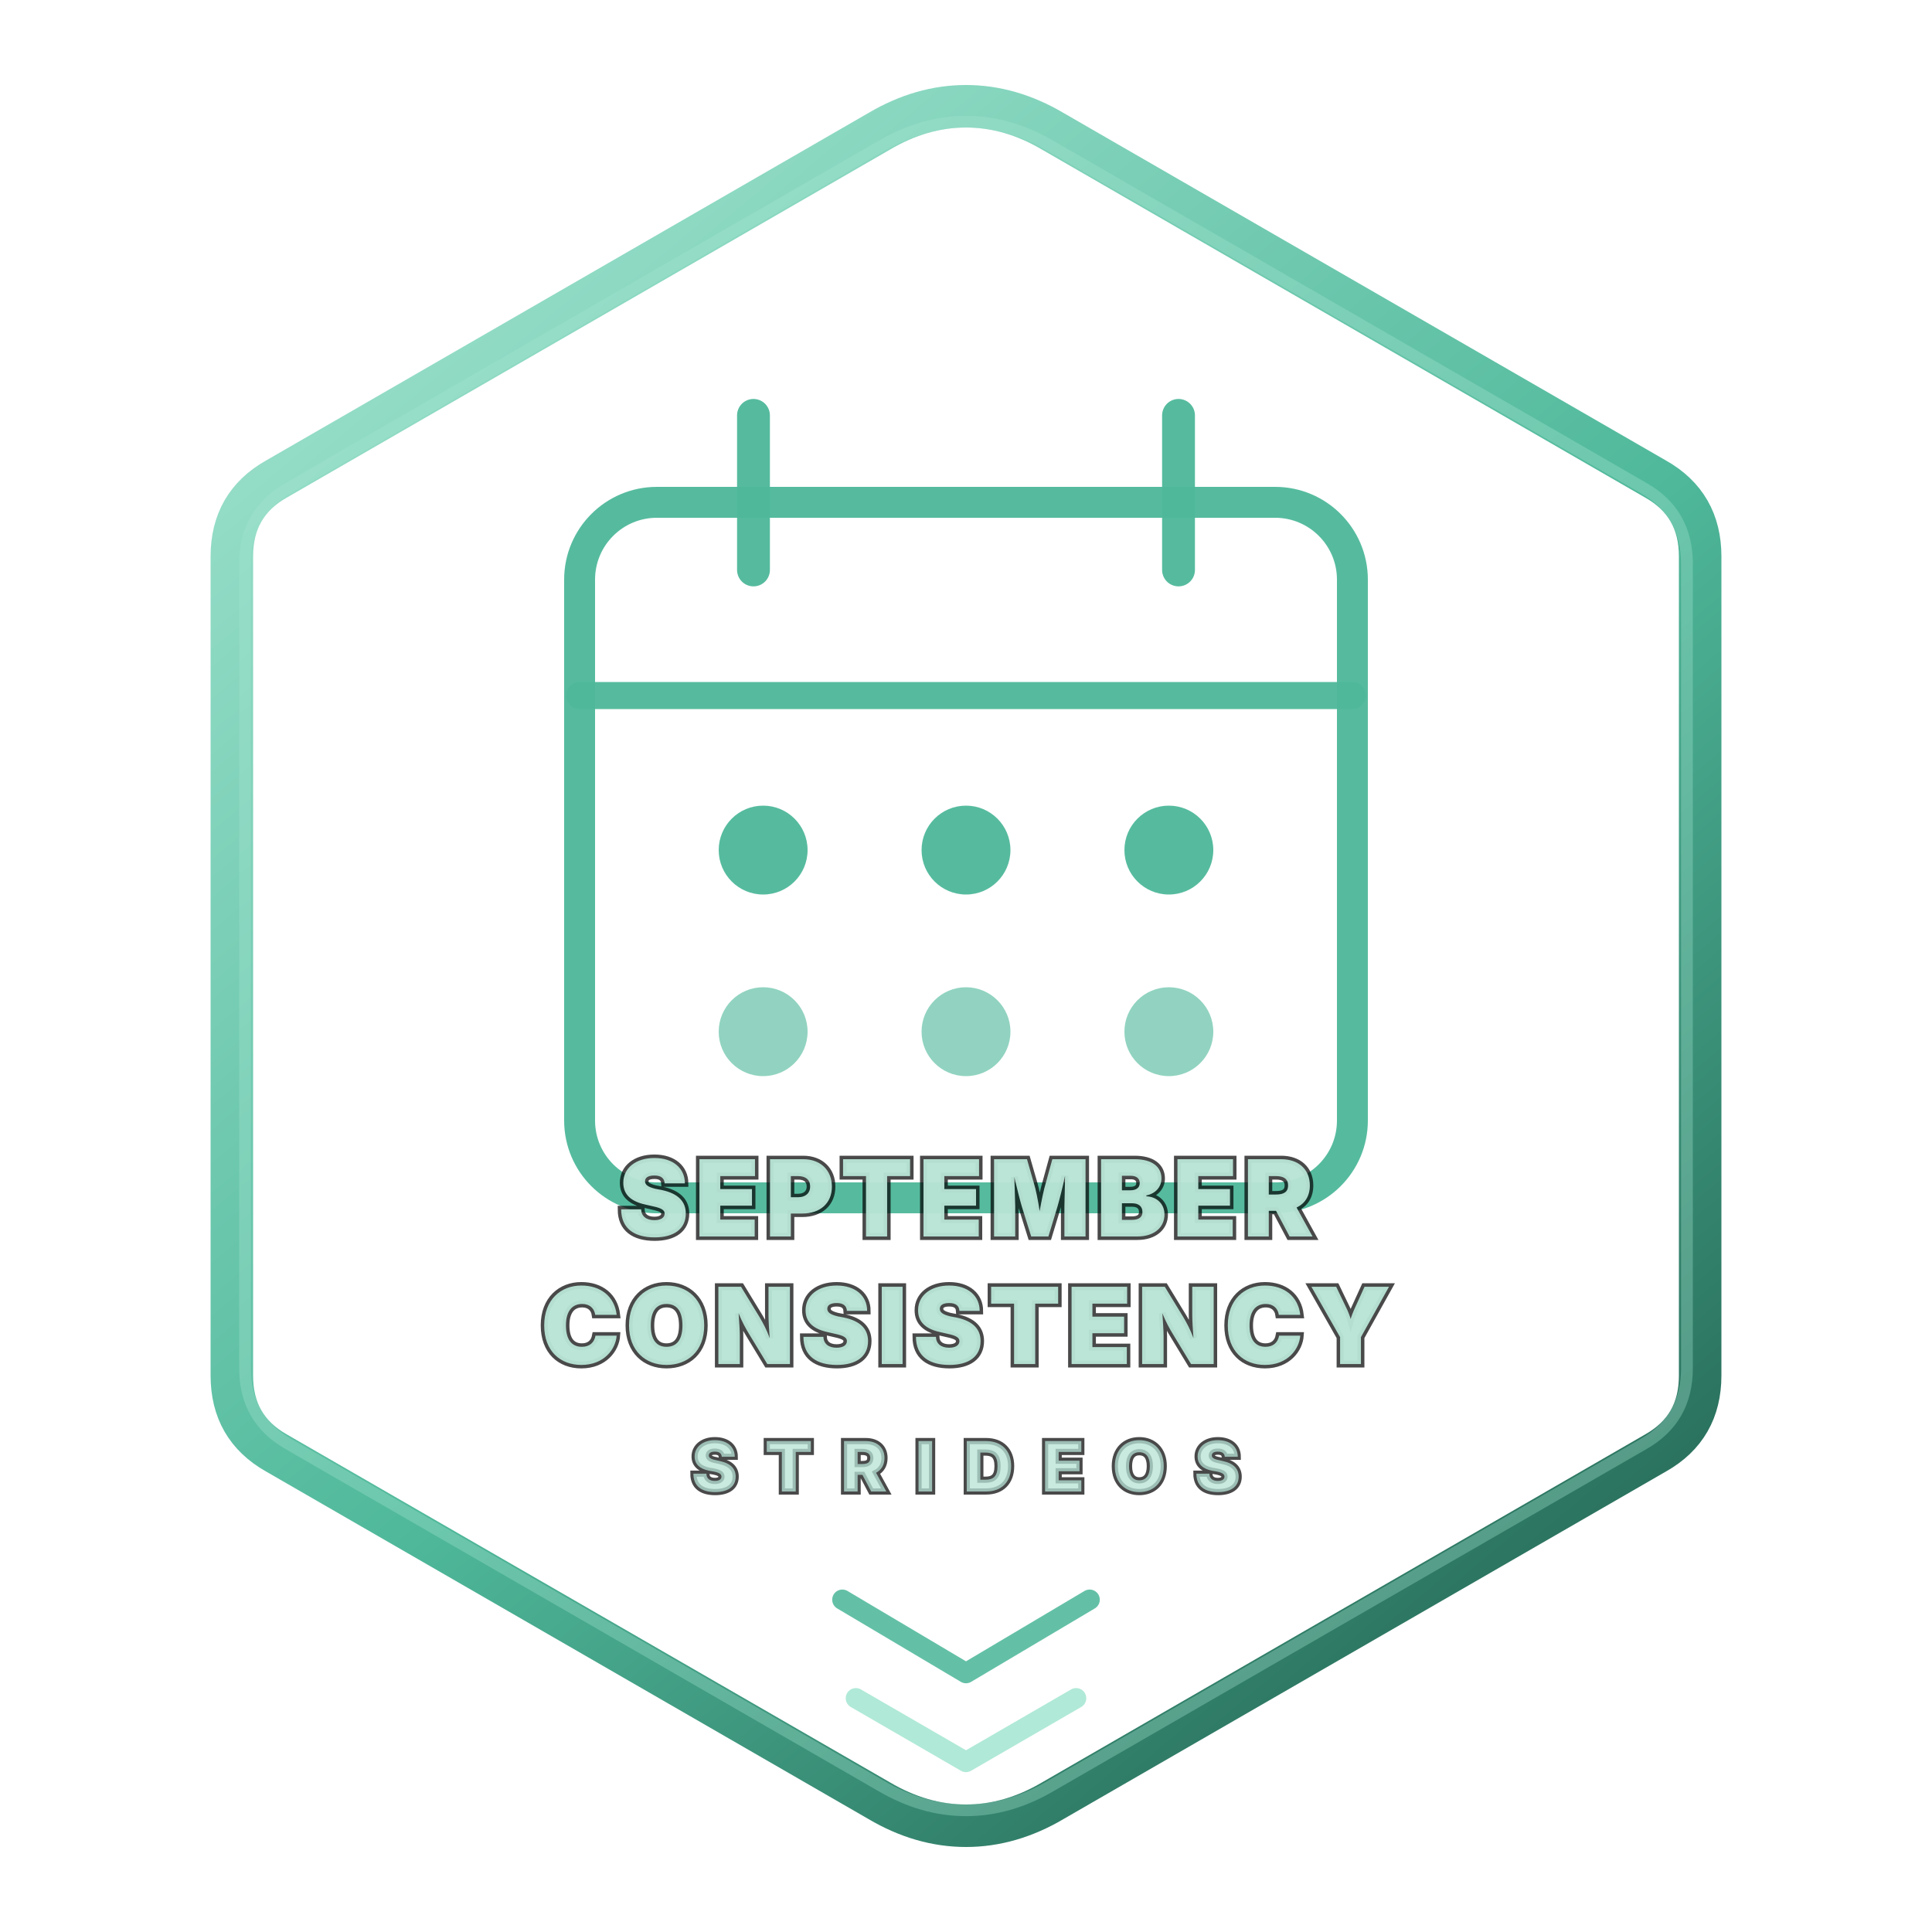
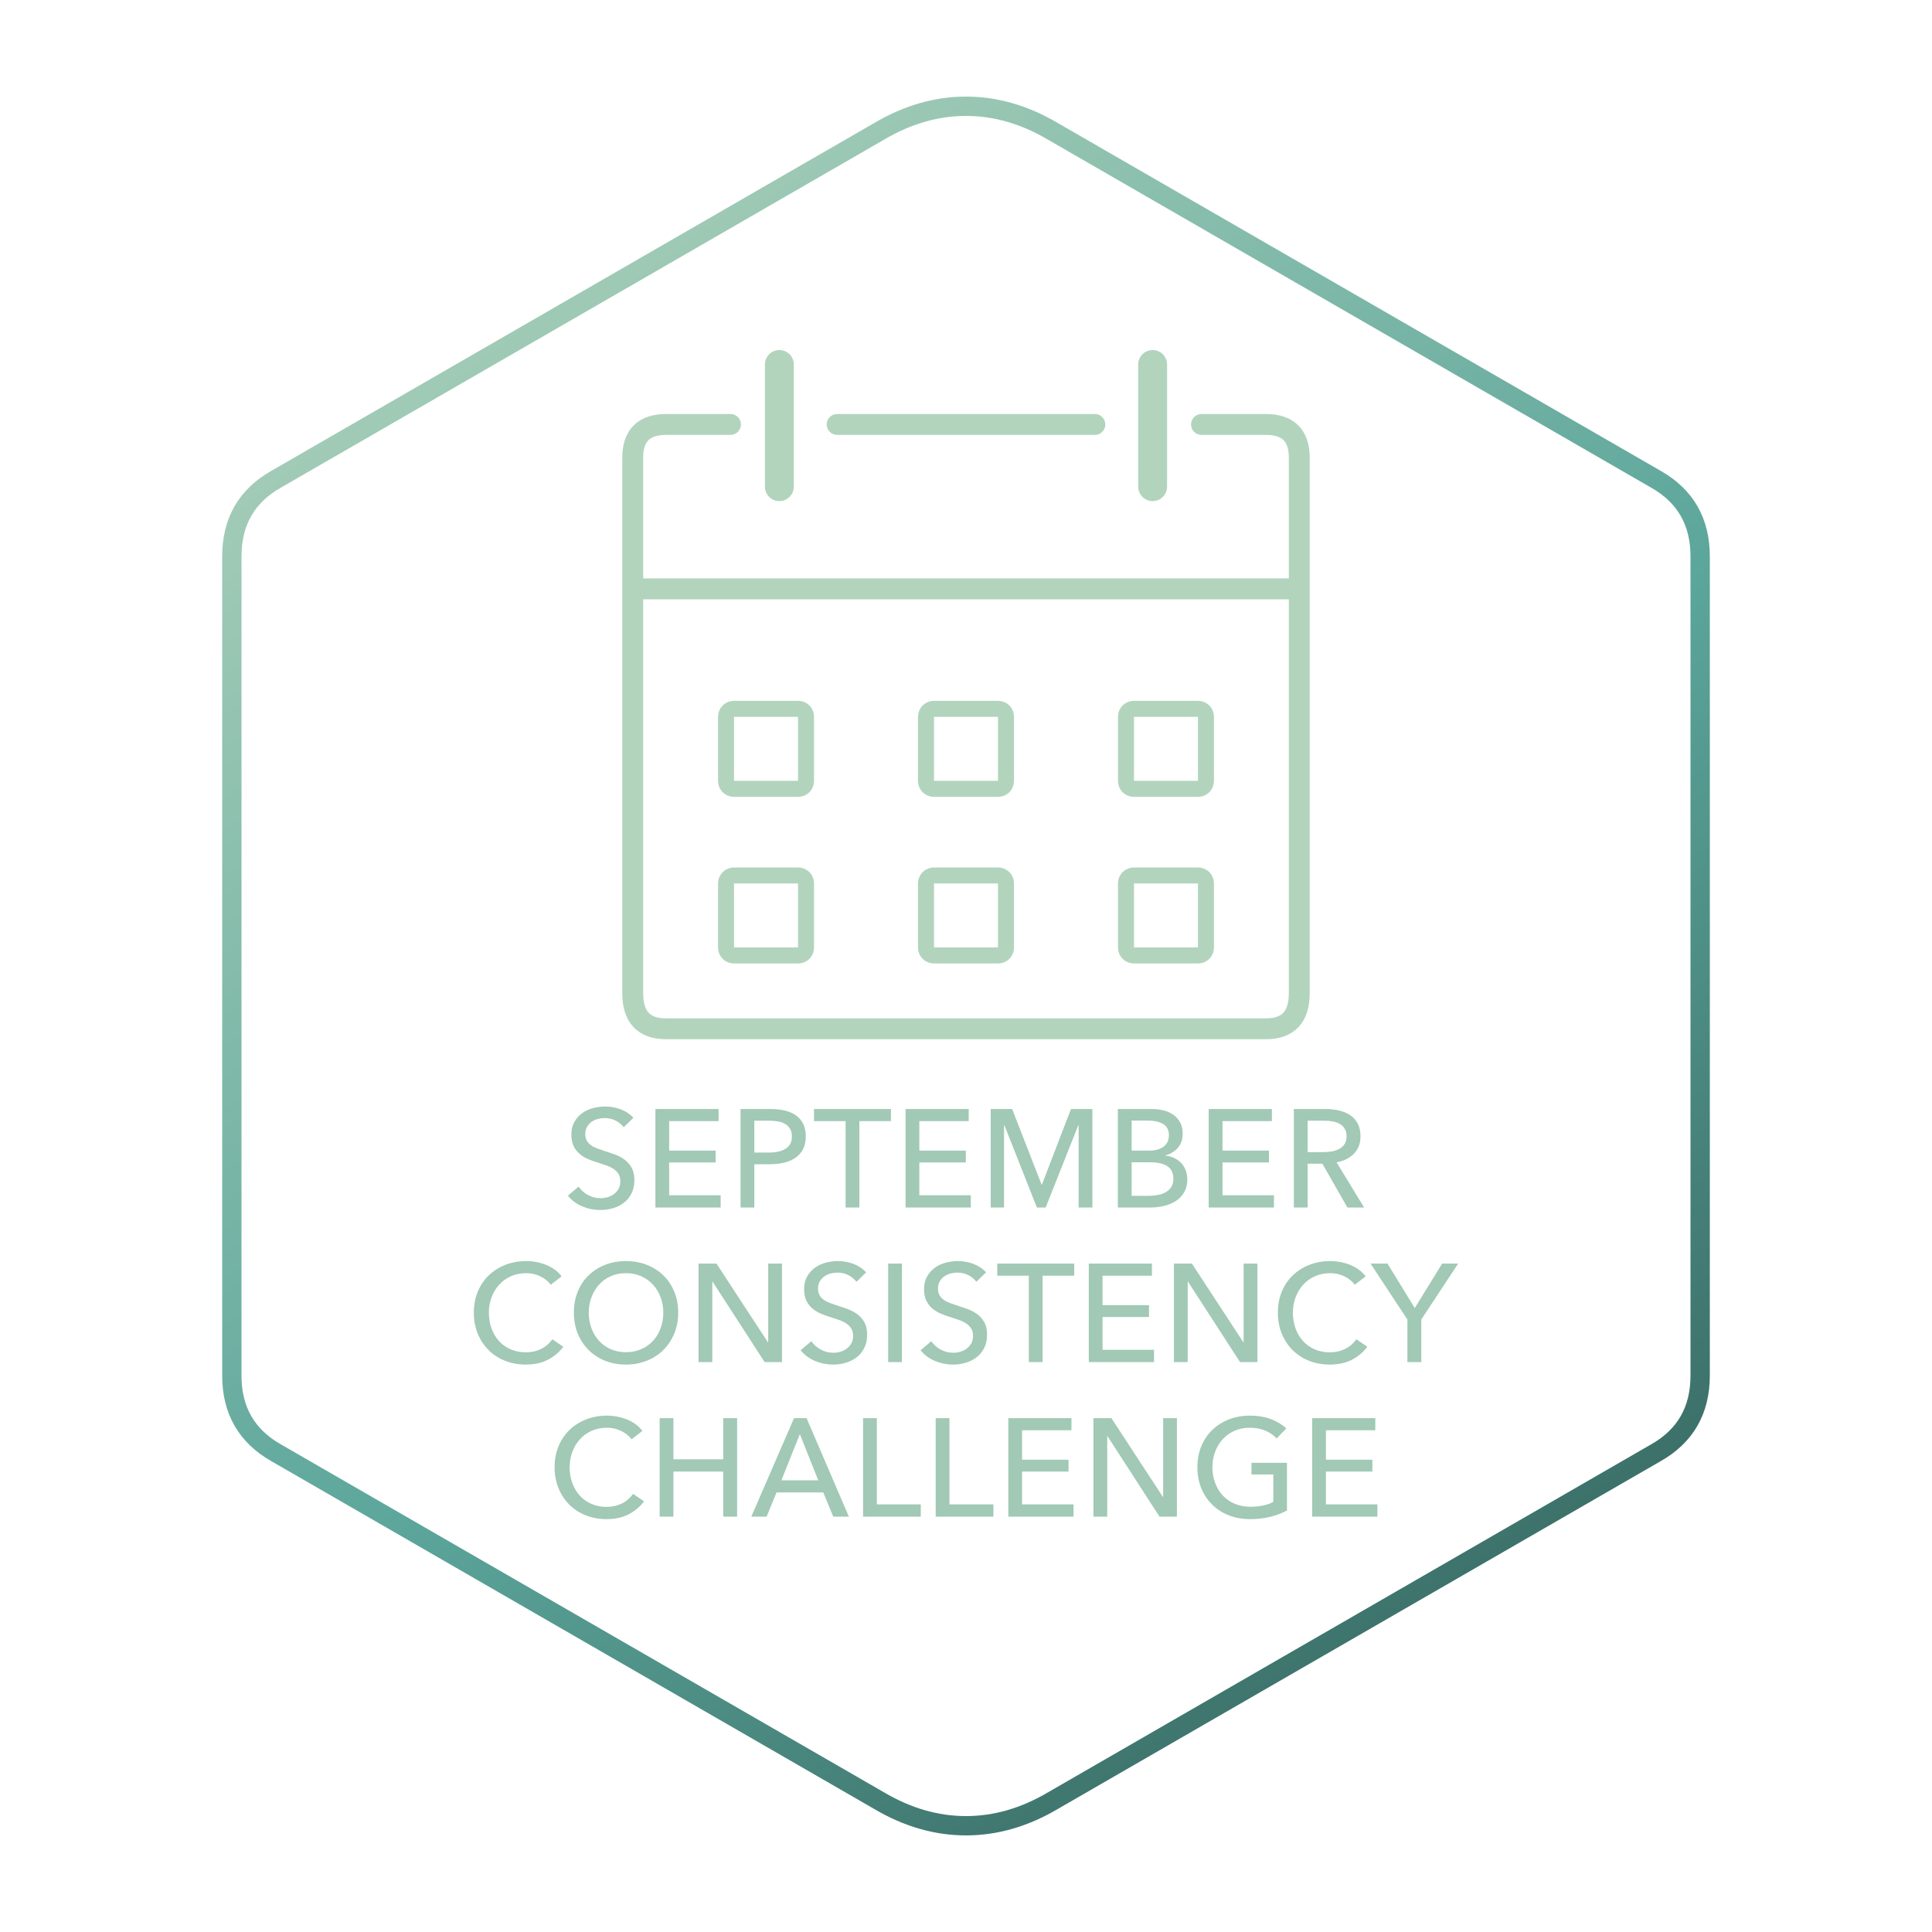
<svg xmlns="http://www.w3.org/2000/svg" width="100" height="100" viewBox="0 0 100 100" fill="none" role="img" aria-label="September Consistency Challenge achievement. Unlocked.">
  <defs>
-     <linearGradient id="challenges-september-consistency-transparent-edge" x1="14" y1="7" x2="86" y2="93" gradientUnits="userSpaceOnUse">
-       <stop offset="0" stop-color="#A6E6D2" />
-       <stop offset="0.54" stop-color="#4FB89A" />
-       <stop offset="1" stop-color="#1F5C4B" />
+     <linearGradient id="challenges-september-consistency-transparent-september-consistency-edge" x1="18" y1="7" x2="82" y2="94" gradientUnits="userSpaceOnUse">
+       <stop stop-color="#B2D4BD" />
+       <stop offset=".55" stop-color="#5CA69B" />
+       <stop offset="1" stop-color="#315F59" />
    </linearGradient>
-     <radialGradient id="challenges-september-consistency-transparent-glow" cx="0" cy="0" r="1" gradientUnits="userSpaceOnUse" gradientTransform="translate(50 41) rotate(90) scale(35 34)">
-       <stop offset="0" stop-color="#3FA183" stop-opacity="0.3" />
-       <stop offset="0.64" stop-color="#3FA183" stop-opacity="0.03" />
-       <stop offset="1" stop-color="#3FA183" stop-opacity="0" />
+     <radialGradient id="challenges-september-consistency-transparent-august-ambient">
+       <stop stop-color="#5CA69B" stop-opacity=".13" />
+       <stop offset="1" stop-color="#5CA69B" stop-opacity="0" />
    </radialGradient>
  </defs>
-   <path d="M50 5.5 Q52.3 5.5 54.5 6.8 L85.7 24.8 Q88 26.1 88 28.8 L88 71.2 Q88 73.9 85.7 75.2 L54.5 93.2 Q52.3 94.5 50 94.5 Q47.7 94.5 45.5 93.2 L14.3 75.2 Q12 73.9 12 71.2 L12 28.8 Q12 26.1 14.3 24.8 L45.5 6.8 Q47.7 5.5 50 5.5 Z" fill="transparent" fill-opacity="0" stroke="url(#challenges-september-consistency-transparent-edge)" stroke-width="2.2" stroke-linejoin="round" stroke-opacity="1" />
-   <path d="M50 5.5 Q52.3 5.5 54.5 6.8 L85.7 24.8 Q88 26.1 88 28.8 L88 71.2 Q88 73.9 85.7 75.2 L54.5 93.2 Q52.3 94.5 50 94.5 Q47.7 94.5 45.5 93.2 L14.3 75.2 Q12 73.9 12 71.2 L12 28.8 Q12 26.1 14.3 24.8 L45.5 6.8 Q47.7 5.5 50 5.5 Z" fill="none" stroke="#A6E6D2" stroke-width="0.62" stroke-linejoin="round" stroke-opacity="0.34" transform="translate(0.9 0.9) scale(0.982)" />
-   <ellipse cx="50" cy="42" rx="31" ry="30" fill="url(#challenges-september-consistency-transparent-glow)" opacity="0" />
-   <g>
-     <rect x="30" y="26" width="40" height="36" rx="4" fill="none" stroke="#4FB89A" stroke-width="1.6" stroke-linecap="round" stroke-linejoin="round" stroke-opacity="0.96" />
-     <path d="M30 36 H70" fill="none" stroke="#4FB89A" stroke-width="1.4" stroke-linecap="round" stroke-linejoin="round" stroke-opacity="0.96" />
-     <path d="M39 21.5 V29.5 M61 21.5 V29.5" fill="none" stroke="#4FB89A" stroke-width="1.7" stroke-linecap="round" stroke-linejoin="round" stroke-opacity="0.96" />
-     <circle cx="39.5" cy="44" r="2.3" fill="#4FB89A" fill-opacity="0.96" />
-     <circle cx="50" cy="44" r="2.3" fill="#4FB89A" fill-opacity="0.96" />
-     <circle cx="60.5" cy="44" r="2.3" fill="#4FB89A" fill-opacity="0.96" />
-     <circle cx="39.5" cy="53.4" r="2.3" fill="#4FB89A" fill-opacity="0.624" />
-     <circle cx="50" cy="53.4" r="2.3" fill="#4FB89A" fill-opacity="0.624" />
-     <circle cx="60.5" cy="53.4" r="2.3" fill="#4FB89A" fill-opacity="0.624" />
+   <path data-frame="challenge-hexagon" d="M50 5.5 Q52.3 5.5 54.5 6.8 L85.7 24.8 Q88 26.1 88 28.8 L88 71.2 Q88 73.9 85.7 75.2 L54.5 93.2 Q52.3 94.5 50 94.5 Q47.7 94.5 45.5 93.2 L14.3 75.2 Q12 73.9 12 71.2 L12 28.8 Q12 26.1 14.3 24.8 L45.5 6.8 Q47.7 5.5 50 5.5 Z" fill="none" stroke="url(#challenges-september-consistency-transparent-september-consistency-edge)" stroke-width="1" />
+   <g data-glyph="consistency-calendar" transform="translate(-7.5 -4.25) scale(1.15)" color="#B2D4BD">
+     <g data-glyph="training-calendar" stroke="currentColor" stroke-linecap="round" stroke-linejoin="round" stroke-width=".94">
+       <path d="M39.4 22.8 H36.5 Q35 22.8 35 24.3 V48.4 Q35 50 36.5 50 H63.5 Q65 50 65 48.4 V24.3 Q65 22.8 63.5 22.8 H60.6 M44.2 22.8 H55.8 M35 30.2 H65" />
+       <path d="M41.6 20.1 V25.6 M58.4 20.1 V25.6" stroke-width="1.3" />
+       <rect x="39.2" y="35.6" width="3.6" height="3.6" rx=".35" stroke-width=".72" />
+       <rect x="48.2" y="35.6" width="3.6" height="3.6" rx=".35" stroke-width=".72" />
+       <rect x="57.2" y="35.6" width="3.6" height="3.6" rx=".35" stroke-width=".72" />
+       <rect x="39.2" y="43.1" width="3.6" height="3.6" rx=".35" stroke-width=".72" />
+       <rect x="48.2" y="43.1" width="3.6" height="3.6" rx=".35" stroke-width=".72" />
+       <rect x="57.2" y="43.1" width="3.6" height="3.6" rx=".35" stroke-width=".72" />
+     </g>
  </g>
-   <text x="50" y="64" text-anchor="middle" font-family="'Avenir Next', Inter, Arial, sans-serif" font-size="5.5" font-weight="900" letter-spacing="0.28" stroke="#030405" stroke-width="0.36" stroke-opacity="0.72" fill="none">SEPTEMBER</text>
-   <text x="50" y="64" text-anchor="middle" font-family="'Avenir Next', Inter, Arial, sans-serif" font-size="5.5" font-weight="900" letter-spacing="0.28" fill="#B7E4D5" fill-opacity="0.96">SEPTEMBER</text>
-   <text x="50" y="70.6" text-anchor="middle" font-family="'Avenir Next', Inter, Arial, sans-serif" font-size="5.5" font-weight="900" letter-spacing="0.28" stroke="#030405" stroke-width="0.36" stroke-opacity="0.72" fill="none">CONSISTENCY</text>
-   <text x="50" y="70.6" text-anchor="middle" font-family="'Avenir Next', Inter, Arial, sans-serif" font-size="5.5" font-weight="900" letter-spacing="0.28" fill="#B7E4D5" fill-opacity="0.96">CONSISTENCY</text>
-   <text x="50" y="77.2" text-anchor="middle" font-family="'Avenir Next', Inter, Arial, sans-serif" font-size="3.6" font-weight="900" letter-spacing="1.45" stroke="#030405" stroke-width="0.32" stroke-opacity="0.72" fill="none">STRIDEOS</text>
-   <text x="50" y="77.2" text-anchor="middle" font-family="'Avenir Next', Inter, Arial, sans-serif" font-size="3.6" font-weight="900" letter-spacing="1.45" fill="#B7E4D5" fill-opacity="0.76">STRIDEOS</text>
-   <path d="M43.6 82.8 L50 86.6 L56.4 82.8" fill="none" stroke="#4FB89A" stroke-width="1.05" stroke-linecap="round" stroke-linejoin="round" stroke-opacity="0.88" />
-   <path d="M44.3 87.9 L50 91.2 L55.7 87.9" fill="none" stroke="#A6E6D2" stroke-width="1.05" stroke-linecap="round" stroke-linejoin="round" stroke-opacity="0.88" />
+   <path data-lettering="title1" data-text="SEPTEMBER" d="M3.154 58.346Q3.002 58.137 2.743 58.004Q2.484 57.87 2.16 57.87Q1.987 57.87 1.811 57.917Q1.634 57.964 1.49 58.068Q1.346 58.173 1.256 58.328Q1.166 58.482 1.166 58.698Q1.166 58.907 1.249 59.048Q1.332 59.188 1.472 59.285Q1.613 59.382 1.804 59.451Q1.994 59.519 2.21 59.591Q2.47 59.67 2.736 59.771Q3.002 59.872 3.218 60.038Q3.434 60.203 3.571 60.452Q3.708 60.7 3.708 61.082Q3.708 61.478 3.56 61.769Q3.413 62.061 3.168 62.252Q2.923 62.442 2.603 62.536Q2.282 62.63 1.944 62.63Q1.462 62.63 1.012 62.442Q0.562 62.255 0.266 61.888L0.821 61.42Q1.001 61.686 1.303 61.852Q1.606 62.018 1.958 62.018Q2.138 62.018 2.318 61.967Q2.498 61.917 2.646 61.809Q2.794 61.701 2.887 61.539Q2.981 61.377 2.981 61.146Q2.981 60.916 2.884 60.761Q2.786 60.606 2.621 60.498Q2.455 60.39 2.236 60.315Q2.016 60.239 1.771 60.16Q1.526 60.088 1.289 59.984Q1.051 59.879 0.864 59.717Q0.677 59.555 0.562 59.318Q0.446 59.08 0.446 58.727Q0.446 58.346 0.601 58.072Q0.756 57.798 1.004 57.618Q1.253 57.438 1.566 57.356Q1.879 57.273 2.196 57.273Q2.642 57.273 3.031 57.431Q3.42 57.59 3.658 57.856ZM5.509 61.866H8.173V62.5H4.796V57.402H8.065V58.029H5.509V59.555H7.914V60.167H5.509ZM9.203 57.402H10.758Q11.169 57.402 11.507 57.485Q11.846 57.568 12.083 57.741Q12.321 57.914 12.45 58.18Q12.58 58.446 12.58 58.821Q12.58 59.202 12.44 59.476Q12.299 59.75 12.051 59.922Q11.802 60.095 11.46 60.178Q11.118 60.261 10.722 60.261H9.916V62.5H9.203ZM9.916 59.656H10.672Q10.931 59.656 11.151 59.609Q11.37 59.562 11.529 59.465Q11.687 59.368 11.774 59.21Q11.86 59.051 11.86 58.821Q11.86 58.59 11.77 58.436Q11.68 58.281 11.525 58.184Q11.37 58.086 11.154 58.047Q10.938 58.007 10.686 58.007H9.916ZM15.353 62.5H14.64V58.029H13.006V57.402H16.987V58.029H15.353ZM18.457 61.866H21.121V62.5H17.744V57.402H21.013V58.029H18.457V59.555H20.862V60.167H18.457ZM24.786 61.319H24.801L26.306 57.402H27.414V62.5H26.702V58.238H26.687L24.995 62.5H24.542L22.857 58.238H22.842V62.5H22.151V57.402H23.26ZM28.733 57.402H30.49Q30.778 57.402 31.066 57.467Q31.354 57.532 31.58 57.683Q31.807 57.834 31.948 58.079Q32.088 58.324 32.088 58.691Q32.088 59.116 31.843 59.404Q31.598 59.692 31.195 59.8V59.814Q31.44 59.843 31.649 59.94Q31.858 60.038 32.009 60.196Q32.16 60.354 32.243 60.57Q32.326 60.786 32.326 61.053Q32.326 61.42 32.174 61.694Q32.023 61.967 31.764 62.144Q31.505 62.32 31.156 62.41Q30.806 62.5 30.41 62.5H28.733ZM29.446 59.555H30.374Q30.576 59.555 30.76 59.508Q30.943 59.462 31.08 59.364Q31.217 59.267 31.296 59.12Q31.375 58.972 31.375 58.763Q31.375 58.353 31.073 58.176Q30.77 58.0 30.259 58.0H29.446ZM29.446 61.895H30.338Q30.562 61.895 30.788 61.856Q31.015 61.816 31.199 61.715Q31.382 61.614 31.494 61.445Q31.606 61.276 31.606 61.017Q31.606 60.563 31.296 60.362Q30.986 60.16 30.403 60.16H29.446ZM34.148 61.866H36.812V62.5H33.435V57.402H36.704V58.029H34.148V59.555H36.553V60.167H34.148ZM38.555 62.5H37.842V57.402H39.477Q39.844 57.402 40.175 57.478Q40.506 57.554 40.755 57.719Q41.003 57.885 41.147 58.155Q41.291 58.425 41.291 58.814Q41.291 59.375 40.946 59.721Q40.6 60.066 40.053 60.16L41.478 62.5H40.614L39.318 60.232H38.555ZM38.555 59.634H39.376Q39.628 59.634 39.844 59.591Q40.06 59.548 40.222 59.451Q40.384 59.354 40.478 59.199Q40.571 59.044 40.571 58.814Q40.571 58.583 40.478 58.428Q40.384 58.274 40.229 58.18Q40.074 58.086 39.866 58.047Q39.657 58.007 39.426 58.007H38.555Z" transform="translate(29.1276 0)" fill="#A1C9B5" />
+   <path data-lettering="title2" data-text="CONSISTENCY" d="M4.99 69.708Q4.687 70.118 4.205 70.374Q3.722 70.63 3.046 70.63Q2.462 70.63 1.969 70.432Q1.476 70.234 1.12 69.877Q0.763 69.521 0.562 69.028Q0.36 68.534 0.36 67.944Q0.36 67.346 0.565 66.853Q0.77 66.36 1.134 66.011Q1.498 65.662 1.994 65.467Q2.491 65.273 3.074 65.273Q3.334 65.273 3.6 65.323Q3.866 65.374 4.111 65.474Q4.356 65.575 4.558 65.723Q4.759 65.87 4.903 66.065L4.342 66.497Q4.154 66.238 3.812 66.068Q3.47 65.899 3.074 65.899Q2.628 65.899 2.272 66.061Q1.915 66.223 1.663 66.504Q1.411 66.785 1.274 67.156Q1.138 67.526 1.138 67.944Q1.138 68.376 1.271 68.75Q1.404 69.125 1.652 69.402Q1.901 69.679 2.257 69.838Q2.614 69.996 3.053 69.996Q3.485 69.996 3.838 69.823Q4.19 69.65 4.421 69.319ZM10.938 67.944Q10.938 68.534 10.732 69.028Q10.527 69.521 10.167 69.877Q9.807 70.234 9.31 70.432Q8.814 70.63 8.23 70.63Q7.647 70.63 7.154 70.432Q6.661 70.234 6.301 69.877Q5.941 69.521 5.739 69.028Q5.538 68.534 5.538 67.944Q5.538 67.346 5.739 66.853Q5.941 66.36 6.301 66.011Q6.661 65.662 7.154 65.467Q7.647 65.273 8.23 65.273Q8.814 65.273 9.31 65.467Q9.807 65.662 10.167 66.011Q10.527 66.36 10.732 66.853Q10.938 67.346 10.938 67.944ZM10.167 67.944Q10.167 67.526 10.03 67.156Q9.894 66.785 9.642 66.504Q9.39 66.223 9.033 66.061Q8.677 65.899 8.23 65.899Q7.791 65.899 7.435 66.061Q7.078 66.223 6.83 66.504Q6.582 66.785 6.445 67.156Q6.308 67.526 6.308 67.944Q6.308 68.369 6.445 68.743Q6.582 69.118 6.834 69.395Q7.086 69.672 7.438 69.83Q7.791 69.989 8.23 69.989Q8.67 69.989 9.03 69.83Q9.39 69.672 9.642 69.395Q9.894 69.118 10.03 68.743Q10.167 68.369 10.167 67.944ZM15.582 69.478H15.597V65.402H16.31V70.5H15.41L12.717 66.338H12.702V70.5H11.99V65.402H12.918ZM20.162 66.346Q20.011 66.137 19.752 66.004Q19.493 65.87 19.169 65.87Q18.996 65.87 18.82 65.917Q18.643 65.964 18.499 66.068Q18.355 66.173 18.265 66.328Q18.175 66.482 18.175 66.698Q18.175 66.907 18.258 67.048Q18.341 67.188 18.481 67.285Q18.622 67.382 18.812 67.451Q19.003 67.519 19.219 67.591Q19.478 67.67 19.745 67.771Q20.011 67.872 20.227 68.038Q20.443 68.203 20.58 68.452Q20.717 68.7 20.717 69.082Q20.717 69.478 20.569 69.769Q20.422 70.061 20.177 70.252Q19.932 70.442 19.612 70.536Q19.291 70.63 18.953 70.63Q18.47 70.63 18.02 70.442Q17.57 70.255 17.275 69.888L17.83 69.42Q18.01 69.686 18.312 69.852Q18.614 70.018 18.967 70.018Q19.147 70.018 19.327 69.967Q19.507 69.917 19.655 69.809Q19.802 69.701 19.896 69.539Q19.99 69.377 19.99 69.146Q19.99 68.916 19.892 68.761Q19.795 68.606 19.63 68.498Q19.464 68.39 19.244 68.315Q19.025 68.239 18.78 68.16Q18.535 68.088 18.298 67.984Q18.06 67.879 17.873 67.717Q17.686 67.555 17.57 67.318Q17.455 67.08 17.455 66.727Q17.455 66.346 17.61 66.072Q17.765 65.798 18.013 65.618Q18.262 65.438 18.575 65.356Q18.888 65.273 19.205 65.273Q19.651 65.273 20.04 65.431Q20.429 65.59 20.666 65.856ZM22.518 70.5H21.805V65.402H22.518ZM26.37 66.346Q26.219 66.137 25.96 66.004Q25.701 65.87 25.377 65.87Q25.204 65.87 25.028 65.917Q24.851 65.964 24.707 66.068Q24.563 66.173 24.473 66.328Q24.383 66.482 24.383 66.698Q24.383 66.907 24.466 67.048Q24.549 67.188 24.689 67.285Q24.83 67.382 25.02 67.451Q25.211 67.519 25.427 67.591Q25.686 67.67 25.953 67.771Q26.219 67.872 26.435 68.038Q26.651 68.203 26.788 68.452Q26.925 68.7 26.925 69.082Q26.925 69.478 26.777 69.769Q26.63 70.061 26.385 70.252Q26.14 70.442 25.82 70.536Q25.499 70.63 25.161 70.63Q24.678 70.63 24.228 70.442Q23.778 70.255 23.483 69.888L24.038 69.42Q24.218 69.686 24.52 69.852Q24.822 70.018 25.175 70.018Q25.355 70.018 25.535 69.967Q25.715 69.917 25.863 69.809Q26.01 69.701 26.104 69.539Q26.198 69.377 26.198 69.146Q26.198 68.916 26.1 68.761Q26.003 68.606 25.838 68.498Q25.672 68.39 25.452 68.315Q25.233 68.239 24.988 68.16Q24.743 68.088 24.506 67.984Q24.268 67.879 24.081 67.717Q23.894 67.555 23.778 67.318Q23.663 67.08 23.663 66.727Q23.663 66.346 23.818 66.072Q23.973 65.798 24.221 65.618Q24.47 65.438 24.783 65.356Q25.096 65.273 25.413 65.273Q25.859 65.273 26.248 65.431Q26.637 65.59 26.874 65.856ZM29.798 70.5H29.086V66.029H27.451V65.402H31.433V66.029H29.798ZM32.902 69.866H35.566V70.5H32.19V65.402H35.458V66.029H32.902V67.555H35.307V68.167H32.902ZM40.19 69.478H40.204V65.402H40.917V70.5H40.017L37.324 66.338H37.31V70.5H36.597V65.402H37.526ZM46.606 69.708Q46.303 70.118 45.821 70.374Q45.338 70.63 44.662 70.63Q44.078 70.63 43.585 70.432Q43.092 70.234 42.736 69.877Q42.379 69.521 42.178 69.028Q41.976 68.534 41.976 67.944Q41.976 67.346 42.181 66.853Q42.386 66.36 42.75 66.011Q43.114 65.662 43.61 65.467Q44.107 65.273 44.69 65.273Q44.95 65.273 45.216 65.323Q45.482 65.374 45.727 65.474Q45.972 65.575 46.174 65.723Q46.375 65.87 46.519 66.065L45.958 66.497Q45.77 66.238 45.428 66.068Q45.086 65.899 44.69 65.899Q44.244 65.899 43.888 66.061Q43.531 66.223 43.279 66.504Q43.027 66.785 42.89 67.156Q42.754 67.526 42.754 67.944Q42.754 68.376 42.887 68.75Q43.02 69.125 43.268 69.402Q43.517 69.679 43.873 69.838Q44.23 69.996 44.669 69.996Q45.101 69.996 45.454 69.823Q45.806 69.65 46.037 69.319ZM49.4 70.5H48.68V68.297L46.772 65.402H47.65L49.062 67.706L50.48 65.402H51.308L49.4 68.297Z" transform="translate(24.166 0)" fill="#A1C9B5" />
+   <path data-lettering="title3" data-text="CHALLENGE" d="M4.99 77.708Q4.687 78.118 4.205 78.374Q3.722 78.63 3.046 78.63Q2.462 78.63 1.969 78.432Q1.476 78.234 1.12 77.877Q0.763 77.521 0.562 77.028Q0.36 76.534 0.36 75.944Q0.36 75.346 0.565 74.853Q0.77 74.36 1.134 74.011Q1.498 73.662 1.994 73.467Q2.491 73.273 3.074 73.273Q3.334 73.273 3.6 73.323Q3.866 73.374 4.111 73.474Q4.356 73.575 4.558 73.723Q4.759 73.87 4.903 74.065L4.342 74.497Q4.154 74.238 3.812 74.068Q3.47 73.899 3.074 73.899Q2.628 73.899 2.272 74.061Q1.915 74.223 1.663 74.504Q1.411 74.785 1.274 75.156Q1.138 75.526 1.138 75.944Q1.138 76.376 1.271 76.75Q1.404 77.125 1.652 77.402Q1.901 77.679 2.257 77.838Q2.614 77.996 3.053 77.996Q3.485 77.996 3.838 77.823Q4.19 77.65 4.421 77.319ZM5.797 73.402H6.51V75.534H9.087V73.402H9.807V78.5H9.087V76.167H6.51V78.5H5.797ZM11.334 78.5H10.542L12.753 73.402H13.401L15.59 78.5H14.783L14.265 77.247H11.846ZM12.098 76.621H14.006L13.055 74.23ZM17.038 77.866H19.313V78.5H16.325V73.402H17.038ZM20.797 77.866H23.072V78.5H20.084V73.402H20.797ZM24.556 77.866H27.22V78.5H23.843V73.402H27.112V74.029H24.556V75.555H26.961V76.167H24.556ZM31.843 77.478H31.858V73.402H32.57V78.5H31.67L28.978 74.338H28.963V78.5H28.25V73.402H29.179ZM37.734 74.454Q37.503 74.202 37.147 74.05Q36.79 73.899 36.351 73.899Q35.905 73.899 35.545 74.061Q35.185 74.223 34.933 74.504Q34.681 74.785 34.544 75.156Q34.407 75.526 34.407 75.944Q34.407 76.369 34.544 76.743Q34.681 77.118 34.933 77.395Q35.185 77.672 35.552 77.83Q35.919 77.989 36.373 77.989Q36.733 77.989 37.035 77.924Q37.338 77.859 37.561 77.737V76.318H36.43V75.714H38.266V78.183Q37.863 78.399 37.388 78.514Q36.913 78.63 36.351 78.63Q35.754 78.63 35.253 78.432Q34.753 78.234 34.393 77.877Q34.033 77.521 33.831 77.028Q33.63 76.534 33.63 75.944Q33.63 75.346 33.835 74.853Q34.04 74.36 34.404 74.011Q34.767 73.662 35.264 73.467Q35.761 73.273 36.344 73.273Q36.956 73.273 37.435 73.453Q37.914 73.633 38.23 73.935ZM40.283 77.866H42.947V78.5H39.57V73.402H42.839V74.029H40.283V75.555H42.688V76.167H40.283Z" transform="translate(28.3464 0)" fill="#A1C9B5" />
</svg>
